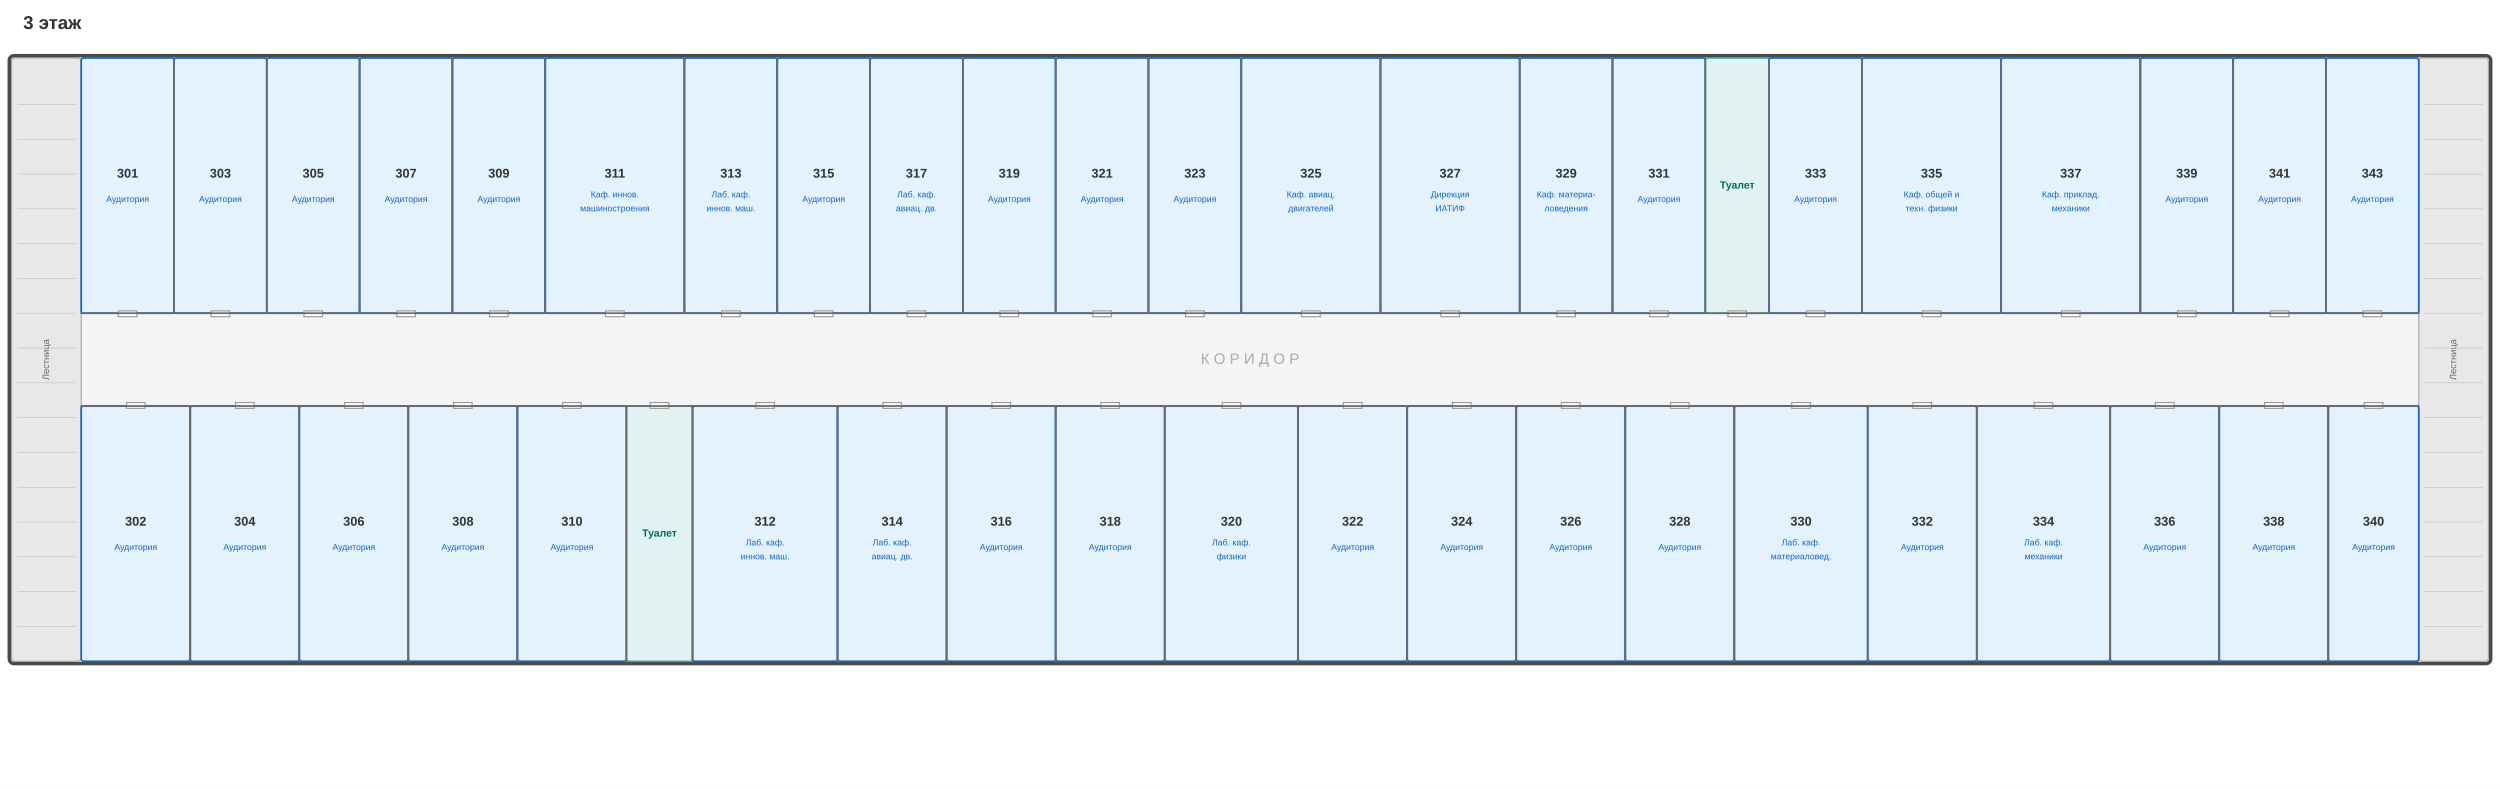
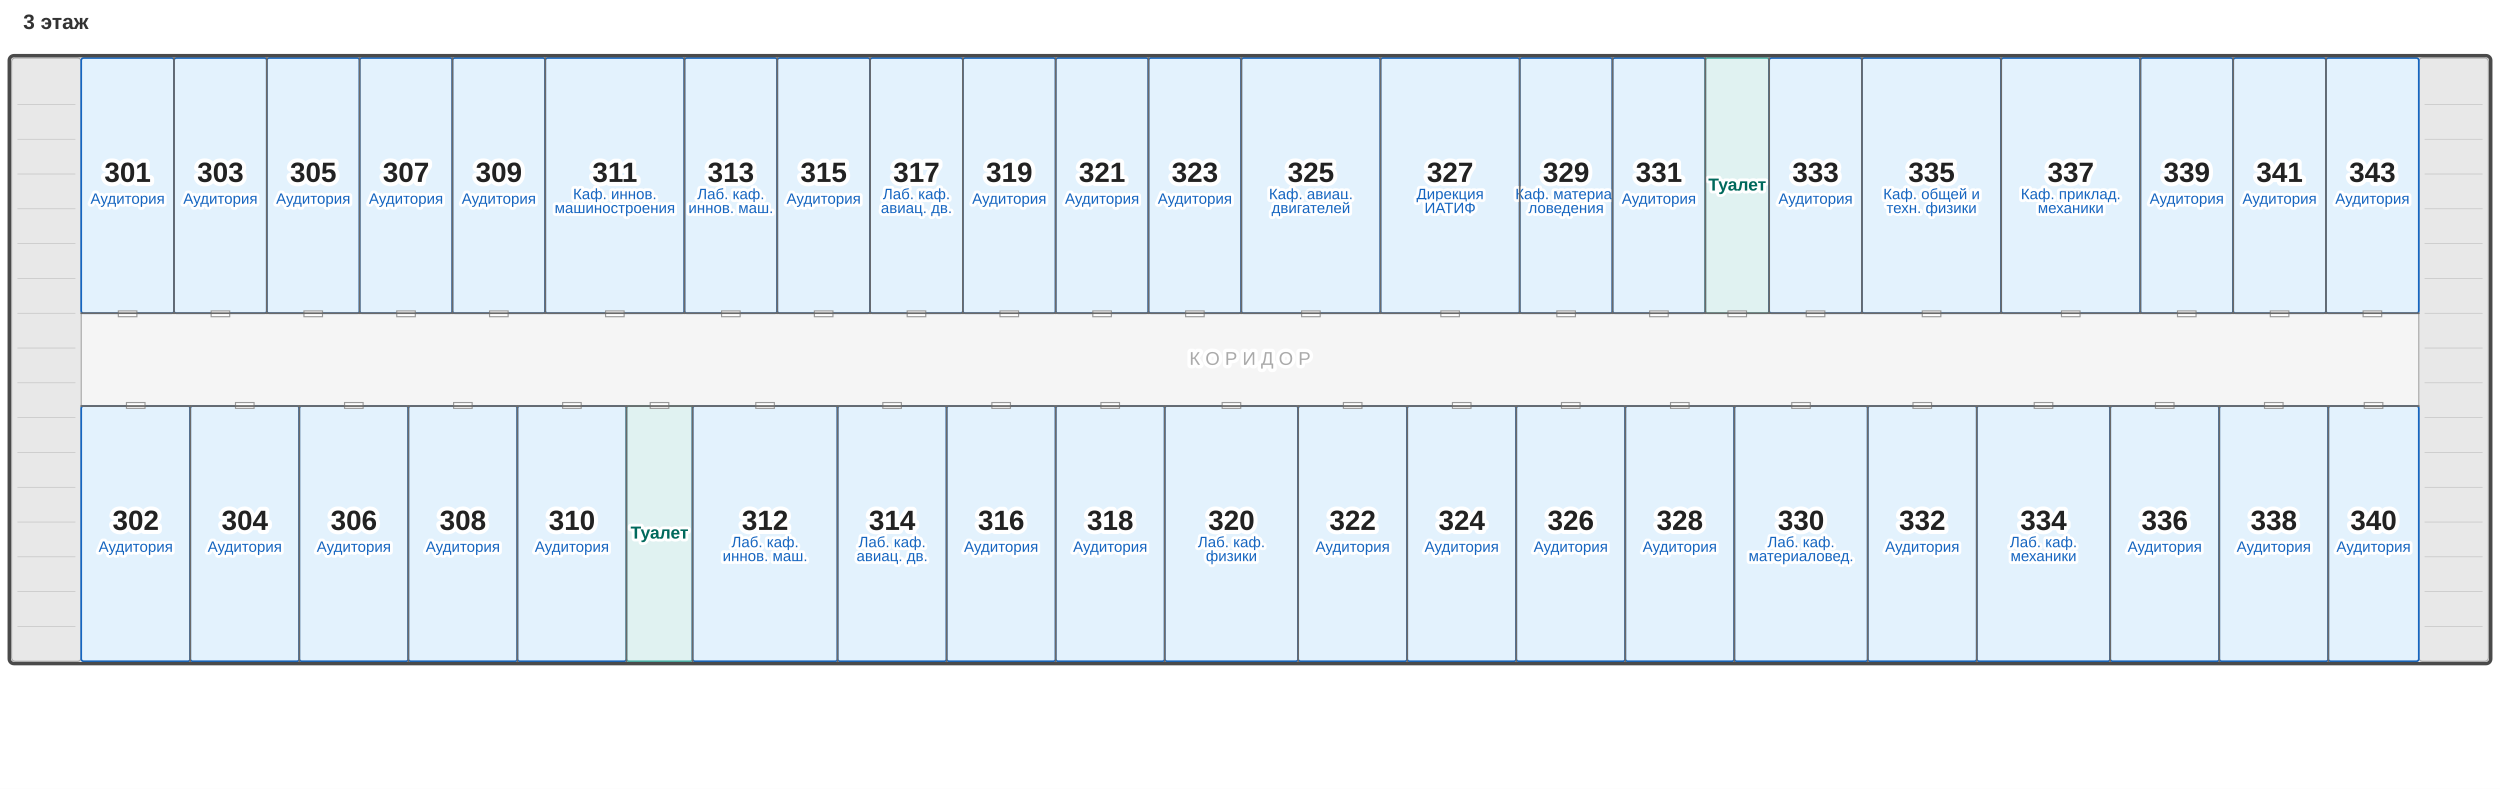
- <svg xmlns="http://www.w3.org/2000/svg" viewBox="0 0 2155 680" width="2155" height="680">
+ <svg xmlns="http://www.w3.org/2000/svg" viewBox="0 0 2155 680" preserveAspectRatio="xMidYMid meet">
  <defs>
    <style>
  .wall{fill:none;stroke:#4a4a4a;stroke-width:3;stroke-linecap:round}
  .inner-wall{fill:none;stroke:#6a6a6a;stroke-width:1.5;stroke-linecap:round}
  .room{fill:#F5F5F5;stroke:#BDBDBD;stroke-width:1;cursor:pointer;transition:fill .2s}
  .room:hover{fill:#EEEEEE}
  .room.active{fill:#E0E0E0;stroke:#757575;stroke-width:2}
  .corridor{fill:#f5f5f5;stroke:#ddd;stroke-width:1}
  .stairs{fill:#e8e8e8;stroke:#aaa;stroke-width:1}
  .toilet{fill:#E0F2F1;stroke:#4DB6AC;stroke-width:1.5;cursor:pointer;transition:fill .2s}
  .toilet:hover{fill:#B2DFDB}
  .toilet.active{fill:#80CBC4;stroke:#00897B;stroke-width:2}
  .special{fill:#FCE4EC;stroke:#F48FB1;stroke-width:1.5;cursor:pointer;transition:fill .2s}
  .special:hover{fill:#F8BBD0}
  .special.active{fill:#F48FB1;stroke:#C2185B;stroke-width:2}
  .service{fill:#fff3e0;stroke:#ffb74d;stroke-width:1}
-   .label{font-family:'Segoe UI',Arial,sans-serif;font-size:10px;fill:#333;text-anchor:middle;dominant-baseline:middle;pointer-events:none}
-   .room-num{font-family:'Segoe UI',Arial,sans-serif;font-size:11px;fill:#333;text-anchor:middle;dominant-baseline:middle;pointer-events:none;font-weight:700}
-   .dept-label{font-family:'Segoe UI',Arial,sans-serif;font-size:7.5px;fill:#555;text-anchor:middle;dominant-baseline:middle;pointer-events:none}
-   .floor-label{font-family:'Segoe UI',Arial,sans-serif;font-size:16px;fill:#333;font-weight:800}
+   .label{font-family:'Segoe UI',Arial,sans-serif;font-size:15px;fill:#333;text-anchor:middle;dominant-baseline:middle;pointer-events:none;paint-order:stroke;stroke:white;stroke-width:6px;stroke-linejoin:round}
+   .room-num{font-family:'Segoe UI',Arial,sans-serif;font-size:24px;fill:#222;text-anchor:middle;dominant-baseline:middle;pointer-events:none;font-weight:800;paint-order:stroke;stroke:white;stroke-width:7px;stroke-linejoin:round}
+   .dept-label{font-family:'Segoe UI',Arial,sans-serif;font-size:13px;fill:#444;text-anchor:middle;dominant-baseline:middle;pointer-events:none;paint-order:stroke;stroke:white;stroke-width:5px;stroke-linejoin:round}
+   .floor-label{font-family:'Segoe UI',Arial,sans-serif;font-size:18px;fill:#333;font-weight:800}
  .door{fill:#fff;stroke:#999;stroke-width:1}
  .atif-color{fill:#E3F2FD;stroke:#1565C0;stroke-width:1.5;cursor:pointer;transition:fill .2s}
  .atif-color:hover{fill:#BBDEFB}
  .atif-color.active{fill:#90CAF9;stroke:#1565C0;stroke-width:2}
  .itsu-color{fill:#E8F5E9;stroke:#2E7D32;stroke-width:1.5;cursor:pointer;transition:fill .2s}
  .itsu-color:hover{fill:#C8E6C9}
  .itsu-color.active{fill:#A5D6A7;stroke:#2E7D32;stroke-width:2}
  .ino-color{fill:#F3E5F5;stroke:#6A1B9A;stroke-width:1.5;cursor:pointer;transition:fill .2s}
  .ino-color:hover{fill:#E1BEE7}
  .ino-color.active{fill:#CE93D8;stroke:#6A1B9A;stroke-width:2}
  .lab-color{fill:#FFF8E1;stroke:#F9A825;stroke-width:1.5;cursor:pointer;transition:fill .2s}
  .lab-color:hover{fill:#FFECB3}
  .lab-color.active{fill:#FFD54F;stroke:#F9A825;stroke-width:2}
  .tech-color{fill:#ECEFF1;stroke:#546E7A;stroke-width:1.5;cursor:pointer;transition:fill .2s}
  .tech-color:hover{fill:#CFD8DC}
  .tech-color.active{fill:#B0BEC5;stroke:#546E7A;stroke-width:2}
+   
    </style>
  </defs>
  <rect width="2155" height="680" fill="white" />
  <text x="20" y="25" class="floor-label">3 этаж</text>
  <rect x="70" y="270" width="2015" height="80" class="corridor" rx="2" />
-   <text x="1077.5" y="310" class="label" style="font-size:13px;fill:#aaa">К О Р И Д О Р</text>
+   <text x="1077.5" y="310" class="label" style="font-size:16px;fill:#aaa">К О Р И Д О Р</text>
  <rect x="10" y="50" width="60" height="520" class="stairs" rx="3" />
-   <text x="40" y="310" class="label" style="font-size:8px;fill:#666" transform="rotate(-90,40,310)">Лестница</text>
+   <text x="40" y="310" class="label" style="font-size:14px;fill:#666;transform:rotate(-90deg);transform-origin:40px 310px;transform-box:view-box">Лестница</text>
  <line x1="15" y1="90" x2="65" y2="90" stroke="#bbb" stroke-width="0.5" />
  <line x1="15" y1="120" x2="65" y2="120" stroke="#bbb" stroke-width="0.5" />
  <line x1="15" y1="150" x2="65" y2="150" stroke="#bbb" stroke-width="0.5" />
  <line x1="15" y1="180" x2="65" y2="180" stroke="#bbb" stroke-width="0.5" />
  <line x1="15" y1="210" x2="65" y2="210" stroke="#bbb" stroke-width="0.5" />
  <line x1="15" y1="240" x2="65" y2="240" stroke="#bbb" stroke-width="0.5" />
  <line x1="15" y1="270" x2="65" y2="270" stroke="#bbb" stroke-width="0.5" />
  <line x1="15" y1="300" x2="65" y2="300" stroke="#bbb" stroke-width="0.5" />
  <line x1="15" y1="330" x2="65" y2="330" stroke="#bbb" stroke-width="0.5" />
  <line x1="15" y1="360" x2="65" y2="360" stroke="#bbb" stroke-width="0.5" />
  <line x1="15" y1="390" x2="65" y2="390" stroke="#bbb" stroke-width="0.5" />
  <line x1="15" y1="420" x2="65" y2="420" stroke="#bbb" stroke-width="0.5" />
  <line x1="15" y1="450" x2="65" y2="450" stroke="#bbb" stroke-width="0.5" />
  <line x1="15" y1="480" x2="65" y2="480" stroke="#bbb" stroke-width="0.5" />
  <line x1="15" y1="510" x2="65" y2="510" stroke="#bbb" stroke-width="0.5" />
  <line x1="15" y1="540" x2="65" y2="540" stroke="#bbb" stroke-width="0.5" />
  <rect x="2085" y="50" width="60" height="520" class="stairs" rx="3" />
-   <text x="2115" y="310" class="label" style="font-size:8px;fill:#666" transform="rotate(-90,2115,310)">Лестница</text>
+   <text x="2115" y="310" class="label" style="font-size:14px;fill:#666;transform:rotate(-90deg);transform-origin:2115px 310px;transform-box:view-box">Лестница</text>
  <line x1="2090" y1="90" x2="2140" y2="90" stroke="#bbb" stroke-width="0.5" />
  <line x1="2090" y1="120" x2="2140" y2="120" stroke="#bbb" stroke-width="0.5" />
  <line x1="2090" y1="150" x2="2140" y2="150" stroke="#bbb" stroke-width="0.5" />
  <line x1="2090" y1="180" x2="2140" y2="180" stroke="#bbb" stroke-width="0.5" />
  <line x1="2090" y1="210" x2="2140" y2="210" stroke="#bbb" stroke-width="0.5" />
  <line x1="2090" y1="240" x2="2140" y2="240" stroke="#bbb" stroke-width="0.5" />
  <line x1="2090" y1="270" x2="2140" y2="270" stroke="#bbb" stroke-width="0.5" />
  <line x1="2090" y1="300" x2="2140" y2="300" stroke="#bbb" stroke-width="0.5" />
  <line x1="2090" y1="330" x2="2140" y2="330" stroke="#bbb" stroke-width="0.5" />
  <line x1="2090" y1="360" x2="2140" y2="360" stroke="#bbb" stroke-width="0.5" />
  <line x1="2090" y1="390" x2="2140" y2="390" stroke="#bbb" stroke-width="0.5" />
  <line x1="2090" y1="420" x2="2140" y2="420" stroke="#bbb" stroke-width="0.5" />
  <line x1="2090" y1="450" x2="2140" y2="450" stroke="#bbb" stroke-width="0.5" />
  <line x1="2090" y1="480" x2="2140" y2="480" stroke="#bbb" stroke-width="0.5" />
  <line x1="2090" y1="510" x2="2140" y2="510" stroke="#bbb" stroke-width="0.5" />
  <line x1="2090" y1="540" x2="2140" y2="540" stroke="#bbb" stroke-width="0.5" />
  <rect x="70" y="50" width="80" height="220" class="room atif-color" data-room="301" data-type="atif" rx="2" />
  <text x="110" y="150" class="room-num">301</text>
-   <text x="110" y="172" class="dept-label" style="fill:#1565C0;font-size:7.5px">Аудитория</text>
+   <text x="110" y="172" class="dept-label" style="fill:#1565C0;font-size:13px">Аудитория</text>
  <rect x="102" y="268" width="16" height="5" class="door" />
  <rect x="150" y="50" width="80" height="220" class="room atif-color" data-room="303" data-type="atif" rx="2" />
  <text x="190" y="150" class="room-num">303</text>
-   <text x="190" y="172" class="dept-label" style="fill:#1565C0;font-size:7.5px">Аудитория</text>
+   <text x="190" y="172" class="dept-label" style="fill:#1565C0;font-size:13px">Аудитория</text>
  <rect x="182" y="268" width="16" height="5" class="door" />
  <rect x="230" y="50" width="80" height="220" class="room atif-color" data-room="305" data-type="atif" rx="2" />
  <text x="270" y="150" class="room-num">305</text>
-   <text x="270" y="172" class="dept-label" style="fill:#1565C0;font-size:7.5px">Аудитория</text>
+   <text x="270" y="172" class="dept-label" style="fill:#1565C0;font-size:13px">Аудитория</text>
  <rect x="262" y="268" width="16" height="5" class="door" />
  <rect x="310" y="50" width="80" height="220" class="room atif-color" data-room="307" data-type="atif" rx="2" />
  <text x="350" y="150" class="room-num">307</text>
-   <text x="350" y="172" class="dept-label" style="fill:#1565C0;font-size:7.5px">Аудитория</text>
+   <text x="350" y="172" class="dept-label" style="fill:#1565C0;font-size:13px">Аудитория</text>
  <rect x="342" y="268" width="16" height="5" class="door" />
  <rect x="390" y="50" width="80" height="220" class="room atif-color" data-room="309" data-type="atif" rx="2" />
  <text x="430" y="150" class="room-num">309</text>
-   <text x="430" y="172" class="dept-label" style="fill:#1565C0;font-size:7.5px">Аудитория</text>
+   <text x="430" y="172" class="dept-label" style="fill:#1565C0;font-size:13px">Аудитория</text>
  <rect x="422" y="268" width="16" height="5" class="door" />
  <rect x="470" y="50" width="120" height="220" class="room atif-color" data-room="311" data-type="atif" rx="2" />
  <text x="530" y="150" class="room-num">311</text>
-   <text x="530" y="168" class="dept-label" style="fill:#1565C0;font-size:7.5px">Каф. иннов.</text>
-   <text x="530" y="180" class="dept-label" style="fill:#1565C0;font-size:7.5px">машиностроения</text>
+   <text x="530" y="168" class="dept-label" style="fill:#1565C0;font-size:13px">Каф. иннов.</text>
+   <text x="530" y="180" class="dept-label" style="fill:#1565C0;font-size:13px">машиностроения</text>
  <rect x="522" y="268" width="16" height="5" class="door" />
  <rect x="590" y="50" width="80" height="220" class="room atif-color" data-room="313" data-type="atif" rx="2" />
  <text x="630" y="150" class="room-num">313</text>
-   <text x="630" y="168" class="dept-label" style="fill:#1565C0;font-size:7.5px">Лаб. каф.</text>
-   <text x="630" y="180" class="dept-label" style="fill:#1565C0;font-size:7.5px">иннов. маш.</text>
+   <text x="630" y="168" class="dept-label" style="fill:#1565C0;font-size:13px">Лаб. каф.</text>
+   <text x="630" y="180" class="dept-label" style="fill:#1565C0;font-size:13px">иннов. маш.</text>
  <rect x="622" y="268" width="16" height="5" class="door" />
  <rect x="670" y="50" width="80" height="220" class="room atif-color" data-room="315" data-type="atif" rx="2" />
  <text x="710" y="150" class="room-num">315</text>
-   <text x="710" y="172" class="dept-label" style="fill:#1565C0;font-size:7.5px">Аудитория</text>
+   <text x="710" y="172" class="dept-label" style="fill:#1565C0;font-size:13px">Аудитория</text>
  <rect x="702" y="268" width="16" height="5" class="door" />
  <rect x="750" y="50" width="80" height="220" class="room atif-color" data-room="317" data-type="atif" rx="2" />
  <text x="790" y="150" class="room-num">317</text>
-   <text x="790" y="168" class="dept-label" style="fill:#1565C0;font-size:7.5px">Лаб. каф.</text>
-   <text x="790" y="180" class="dept-label" style="fill:#1565C0;font-size:7.5px">авиац. дв.</text>
+   <text x="790" y="168" class="dept-label" style="fill:#1565C0;font-size:13px">Лаб. каф.</text>
+   <text x="790" y="180" class="dept-label" style="fill:#1565C0;font-size:13px">авиац. дв.</text>
  <rect x="782" y="268" width="16" height="5" class="door" />
  <rect x="830" y="50" width="80" height="220" class="room atif-color" data-room="319" data-type="atif" rx="2" />
  <text x="870" y="150" class="room-num">319</text>
-   <text x="870" y="172" class="dept-label" style="fill:#1565C0;font-size:7.5px">Аудитория</text>
+   <text x="870" y="172" class="dept-label" style="fill:#1565C0;font-size:13px">Аудитория</text>
  <rect x="862" y="268" width="16" height="5" class="door" />
  <rect x="910" y="50" width="80" height="220" class="room atif-color" data-room="321" data-type="atif" rx="2" />
  <text x="950" y="150" class="room-num">321</text>
-   <text x="950" y="172" class="dept-label" style="fill:#1565C0;font-size:7.5px">Аудитория</text>
+   <text x="950" y="172" class="dept-label" style="fill:#1565C0;font-size:13px">Аудитория</text>
  <rect x="942" y="268" width="16" height="5" class="door" />
  <rect x="990" y="50" width="80" height="220" class="room atif-color" data-room="323" data-type="atif" rx="2" />
  <text x="1030" y="150" class="room-num">323</text>
-   <text x="1030" y="172" class="dept-label" style="fill:#1565C0;font-size:7.5px">Аудитория</text>
+   <text x="1030" y="172" class="dept-label" style="fill:#1565C0;font-size:13px">Аудитория</text>
  <rect x="1022" y="268" width="16" height="5" class="door" />
  <rect x="1070" y="50" width="120" height="220" class="room atif-color" data-room="325" data-type="atif" rx="2" />
  <text x="1130" y="150" class="room-num">325</text>
-   <text x="1130" y="168" class="dept-label" style="fill:#1565C0;font-size:7.5px">Каф. авиац.</text>
-   <text x="1130" y="180" class="dept-label" style="fill:#1565C0;font-size:7.5px">двигателей</text>
+   <text x="1130" y="168" class="dept-label" style="fill:#1565C0;font-size:13px">Каф. авиац.</text>
+   <text x="1130" y="180" class="dept-label" style="fill:#1565C0;font-size:13px">двигателей</text>
  <rect x="1122" y="268" width="16" height="5" class="door" />
  <rect x="1190" y="50" width="120" height="220" class="room atif-color" data-room="327" data-type="atif" rx="2" />
  <text x="1250" y="150" class="room-num">327</text>
-   <text x="1250" y="168" class="dept-label" style="fill:#1565C0;font-size:7.5px">Дирекция</text>
-   <text x="1250" y="180" class="dept-label" style="fill:#1565C0;font-size:7.5px">ИАТИФ</text>
+   <text x="1250" y="168" class="dept-label" style="fill:#1565C0;font-size:13px">Дирекция</text>
+   <text x="1250" y="180" class="dept-label" style="fill:#1565C0;font-size:13px">ИАТИФ</text>
  <rect x="1242" y="268" width="16" height="5" class="door" />
  <rect x="1310" y="50" width="80" height="220" class="room atif-color" data-room="329" data-type="atif" rx="2" />
  <text x="1350" y="150" class="room-num">329</text>
-   <text x="1350" y="168" class="dept-label" style="fill:#1565C0;font-size:7.5px">Каф. материа-</text>
-   <text x="1350" y="180" class="dept-label" style="fill:#1565C0;font-size:7.5px">ловедения</text>
+   <text x="1350" y="168" class="dept-label" style="fill:#1565C0;font-size:13px">Каф. материа-</text>
+   <text x="1350" y="180" class="dept-label" style="fill:#1565C0;font-size:13px">ловедения</text>
  <rect x="1342" y="268" width="16" height="5" class="door" />
  <rect x="1390" y="50" width="80" height="220" class="room atif-color" data-room="331" data-type="atif" rx="2" />
  <text x="1430" y="150" class="room-num">331</text>
-   <text x="1430" y="172" class="dept-label" style="fill:#1565C0;font-size:7.5px">Аудитория</text>
+   <text x="1430" y="172" class="dept-label" style="fill:#1565C0;font-size:13px">Аудитория</text>
  <rect x="1422" y="268" width="16" height="5" class="door" />
  <rect x="1470" y="50" width="55" height="220" class="toilet" data-type="toilet" rx="2" />
-   <text x="1497.5" y="160" class="dept-label" style="fill:#00695C;font-size:9px;font-weight:600">Туалет</text>
+   <text x="1497.5" y="160" class="dept-label" style="fill:#00695C;font-size:15px;font-weight:600">Туалет</text>
  <rect x="1489.5" y="268" width="16" height="5" class="door" />
  <rect x="1525" y="50" width="80" height="220" class="room atif-color" data-room="333" data-type="atif" rx="2" />
  <text x="1565" y="150" class="room-num">333</text>
-   <text x="1565" y="172" class="dept-label" style="fill:#1565C0;font-size:7.5px">Аудитория</text>
+   <text x="1565" y="172" class="dept-label" style="fill:#1565C0;font-size:13px">Аудитория</text>
  <rect x="1557" y="268" width="16" height="5" class="door" />
  <rect x="1605" y="50" width="120" height="220" class="room atif-color" data-room="335" data-type="atif" rx="2" />
  <text x="1665" y="150" class="room-num">335</text>
-   <text x="1665" y="168" class="dept-label" style="fill:#1565C0;font-size:7.5px">Каф. общей и</text>
-   <text x="1665" y="180" class="dept-label" style="fill:#1565C0;font-size:7.5px">техн. физики</text>
+   <text x="1665" y="168" class="dept-label" style="fill:#1565C0;font-size:13px">Каф. общей и</text>
+   <text x="1665" y="180" class="dept-label" style="fill:#1565C0;font-size:13px">техн. физики</text>
  <rect x="1657" y="268" width="16" height="5" class="door" />
  <rect x="1725" y="50" width="120" height="220" class="room atif-color" data-room="337" data-type="atif" rx="2" />
  <text x="1785" y="150" class="room-num">337</text>
-   <text x="1785" y="168" class="dept-label" style="fill:#1565C0;font-size:7.5px">Каф. приклад.</text>
-   <text x="1785" y="180" class="dept-label" style="fill:#1565C0;font-size:7.5px">механики</text>
+   <text x="1785" y="168" class="dept-label" style="fill:#1565C0;font-size:13px">Каф. приклад.</text>
+   <text x="1785" y="180" class="dept-label" style="fill:#1565C0;font-size:13px">механики</text>
  <rect x="1777" y="268" width="16" height="5" class="door" />
  <rect x="1845" y="50" width="80" height="220" class="room atif-color" data-room="339" data-type="atif" rx="2" />
  <text x="1885" y="150" class="room-num">339</text>
-   <text x="1885" y="172" class="dept-label" style="fill:#1565C0;font-size:7.5px">Аудитория</text>
+   <text x="1885" y="172" class="dept-label" style="fill:#1565C0;font-size:13px">Аудитория</text>
  <rect x="1877" y="268" width="16" height="5" class="door" />
  <rect x="1925" y="50" width="80" height="220" class="room atif-color" data-room="341" data-type="atif" rx="2" />
  <text x="1965" y="150" class="room-num">341</text>
-   <text x="1965" y="172" class="dept-label" style="fill:#1565C0;font-size:7.5px">Аудитория</text>
+   <text x="1965" y="172" class="dept-label" style="fill:#1565C0;font-size:13px">Аудитория</text>
  <rect x="1957" y="268" width="16" height="5" class="door" />
  <rect x="2005" y="50" width="80" height="220" class="room atif-color" data-room="343" data-type="atif" rx="2" />
  <text x="2045" y="150" class="room-num">343</text>
-   <text x="2045" y="172" class="dept-label" style="fill:#1565C0;font-size:7.5px">Аудитория</text>
+   <text x="2045" y="172" class="dept-label" style="fill:#1565C0;font-size:13px">Аудитория</text>
  <rect x="2037" y="268" width="16" height="5" class="door" />
  <rect x="70" y="350" width="94" height="220" class="room atif-color" data-room="302" data-type="atif" rx="2" />
  <text x="117" y="450" class="room-num">302</text>
-   <text x="117" y="472" class="dept-label" style="fill:#1565C0;font-size:7.5px">Аудитория</text>
+   <text x="117" y="472" class="dept-label" style="fill:#1565C0;font-size:13px">Аудитория</text>
  <rect x="109" y="347" width="16" height="5" class="door" />
  <rect x="164" y="350" width="94" height="220" class="room atif-color" data-room="304" data-type="atif" rx="2" />
  <text x="211" y="450" class="room-num">304</text>
-   <text x="211" y="472" class="dept-label" style="fill:#1565C0;font-size:7.5px">Аудитория</text>
+   <text x="211" y="472" class="dept-label" style="fill:#1565C0;font-size:13px">Аудитория</text>
  <rect x="203" y="347" width="16" height="5" class="door" />
  <rect x="258" y="350" width="94" height="220" class="room atif-color" data-room="306" data-type="atif" rx="2" />
  <text x="305" y="450" class="room-num">306</text>
-   <text x="305" y="472" class="dept-label" style="fill:#1565C0;font-size:7.5px">Аудитория</text>
+   <text x="305" y="472" class="dept-label" style="fill:#1565C0;font-size:13px">Аудитория</text>
  <rect x="297" y="347" width="16" height="5" class="door" />
  <rect x="352" y="350" width="94" height="220" class="room atif-color" data-room="308" data-type="atif" rx="2" />
  <text x="399" y="450" class="room-num">308</text>
-   <text x="399" y="472" class="dept-label" style="fill:#1565C0;font-size:7.5px">Аудитория</text>
+   <text x="399" y="472" class="dept-label" style="fill:#1565C0;font-size:13px">Аудитория</text>
  <rect x="391" y="347" width="16" height="5" class="door" />
  <rect x="446" y="350" width="94" height="220" class="room atif-color" data-room="310" data-type="atif" rx="2" />
  <text x="493" y="450" class="room-num">310</text>
-   <text x="493" y="472" class="dept-label" style="fill:#1565C0;font-size:7.5px">Аудитория</text>
+   <text x="493" y="472" class="dept-label" style="fill:#1565C0;font-size:13px">Аудитория</text>
  <rect x="485" y="347" width="16" height="5" class="door" />
  <rect x="540" y="350" width="57" height="220" class="toilet" data-type="toilet" rx="2" />
-   <text x="568.5" y="460" class="dept-label" style="fill:#00695C;font-size:9px;font-weight:600">Туалет</text>
+   <text x="568.5" y="460" class="dept-label" style="fill:#00695C;font-size:15px;font-weight:600">Туалет</text>
  <rect x="560.5" y="347" width="16" height="5" class="door" />
  <rect x="597" y="350" width="125" height="220" class="room atif-color" data-room="312" data-type="atif" rx="2" />
  <text x="659.5" y="450" class="room-num">312</text>
-   <text x="659.5" y="468" class="dept-label" style="fill:#1565C0;font-size:7.5px">Лаб. каф.</text>
-   <text x="659.5" y="480" class="dept-label" style="fill:#1565C0;font-size:7.5px">иннов. маш.</text>
+   <text x="659.5" y="468" class="dept-label" style="fill:#1565C0;font-size:13px">Лаб. каф.</text>
+   <text x="659.5" y="480" class="dept-label" style="fill:#1565C0;font-size:13px">иннов. маш.</text>
  <rect x="651.5" y="347" width="16" height="5" class="door" />
  <rect x="722" y="350" width="94" height="220" class="room atif-color" data-room="314" data-type="atif" rx="2" />
  <text x="769" y="450" class="room-num">314</text>
-   <text x="769" y="468" class="dept-label" style="fill:#1565C0;font-size:7.5px">Лаб. каф.</text>
-   <text x="769" y="480" class="dept-label" style="fill:#1565C0;font-size:7.5px">авиац. дв.</text>
+   <text x="769" y="468" class="dept-label" style="fill:#1565C0;font-size:13px">Лаб. каф.</text>
+   <text x="769" y="480" class="dept-label" style="fill:#1565C0;font-size:13px">авиац. дв.</text>
  <rect x="761" y="347" width="16" height="5" class="door" />
  <rect x="816" y="350" width="94" height="220" class="room atif-color" data-room="316" data-type="atif" rx="2" />
  <text x="863" y="450" class="room-num">316</text>
-   <text x="863" y="472" class="dept-label" style="fill:#1565C0;font-size:7.5px">Аудитория</text>
+   <text x="863" y="472" class="dept-label" style="fill:#1565C0;font-size:13px">Аудитория</text>
  <rect x="855" y="347" width="16" height="5" class="door" />
  <rect x="910" y="350" width="94" height="220" class="room atif-color" data-room="318" data-type="atif" rx="2" />
  <text x="957" y="450" class="room-num">318</text>
-   <text x="957" y="472" class="dept-label" style="fill:#1565C0;font-size:7.5px">Аудитория</text>
+   <text x="957" y="472" class="dept-label" style="fill:#1565C0;font-size:13px">Аудитория</text>
  <rect x="949" y="347" width="16" height="5" class="door" />
  <rect x="1004" y="350" width="115" height="220" class="room atif-color" data-room="320" data-type="atif" rx="2" />
  <text x="1061.5" y="450" class="room-num">320</text>
-   <text x="1061.5" y="468" class="dept-label" style="fill:#1565C0;font-size:7.5px">Лаб. каф.</text>
-   <text x="1061.5" y="480" class="dept-label" style="fill:#1565C0;font-size:7.5px">физики</text>
+   <text x="1061.5" y="468" class="dept-label" style="fill:#1565C0;font-size:13px">Лаб. каф.</text>
+   <text x="1061.5" y="480" class="dept-label" style="fill:#1565C0;font-size:13px">физики</text>
  <rect x="1053.5" y="347" width="16" height="5" class="door" />
  <rect x="1119" y="350" width="94" height="220" class="room atif-color" data-room="322" data-type="atif" rx="2" />
  <text x="1166" y="450" class="room-num">322</text>
-   <text x="1166" y="472" class="dept-label" style="fill:#1565C0;font-size:7.5px">Аудитория</text>
+   <text x="1166" y="472" class="dept-label" style="fill:#1565C0;font-size:13px">Аудитория</text>
  <rect x="1158" y="347" width="16" height="5" class="door" />
  <rect x="1213" y="350" width="94" height="220" class="room atif-color" data-room="324" data-type="atif" rx="2" />
  <text x="1260" y="450" class="room-num">324</text>
-   <text x="1260" y="472" class="dept-label" style="fill:#1565C0;font-size:7.5px">Аудитория</text>
+   <text x="1260" y="472" class="dept-label" style="fill:#1565C0;font-size:13px">Аудитория</text>
  <rect x="1252" y="347" width="16" height="5" class="door" />
  <rect x="1307" y="350" width="94" height="220" class="room atif-color" data-room="326" data-type="atif" rx="2" />
  <text x="1354" y="450" class="room-num">326</text>
-   <text x="1354" y="472" class="dept-label" style="fill:#1565C0;font-size:7.5px">Аудитория</text>
+   <text x="1354" y="472" class="dept-label" style="fill:#1565C0;font-size:13px">Аудитория</text>
  <rect x="1346" y="347" width="16" height="5" class="door" />
  <rect x="1401" y="350" width="94" height="220" class="room atif-color" data-room="328" data-type="atif" rx="2" />
  <text x="1448" y="450" class="room-num">328</text>
-   <text x="1448" y="472" class="dept-label" style="fill:#1565C0;font-size:7.5px">Аудитория</text>
+   <text x="1448" y="472" class="dept-label" style="fill:#1565C0;font-size:13px">Аудитория</text>
  <rect x="1440" y="347" width="16" height="5" class="door" />
  <rect x="1495" y="350" width="115" height="220" class="room atif-color" data-room="330" data-type="atif" rx="2" />
  <text x="1552.5" y="450" class="room-num">330</text>
-   <text x="1552.5" y="468" class="dept-label" style="fill:#1565C0;font-size:7.5px">Лаб. каф.</text>
-   <text x="1552.5" y="480" class="dept-label" style="fill:#1565C0;font-size:7.5px">материаловед.</text>
+   <text x="1552.5" y="468" class="dept-label" style="fill:#1565C0;font-size:13px">Лаб. каф.</text>
+   <text x="1552.5" y="480" class="dept-label" style="fill:#1565C0;font-size:13px">материаловед.</text>
  <rect x="1544.5" y="347" width="16" height="5" class="door" />
  <rect x="1610" y="350" width="94" height="220" class="room atif-color" data-room="332" data-type="atif" rx="2" />
  <text x="1657" y="450" class="room-num">332</text>
-   <text x="1657" y="472" class="dept-label" style="fill:#1565C0;font-size:7.5px">Аудитория</text>
+   <text x="1657" y="472" class="dept-label" style="fill:#1565C0;font-size:13px">Аудитория</text>
  <rect x="1649" y="347" width="16" height="5" class="door" />
  <rect x="1704" y="350" width="115" height="220" class="room atif-color" data-room="334" data-type="atif" rx="2" />
  <text x="1761.5" y="450" class="room-num">334</text>
-   <text x="1761.5" y="468" class="dept-label" style="fill:#1565C0;font-size:7.5px">Лаб. каф.</text>
-   <text x="1761.5" y="480" class="dept-label" style="fill:#1565C0;font-size:7.5px">механики</text>
+   <text x="1761.5" y="468" class="dept-label" style="fill:#1565C0;font-size:13px">Лаб. каф.</text>
+   <text x="1761.5" y="480" class="dept-label" style="fill:#1565C0;font-size:13px">механики</text>
  <rect x="1753.5" y="347" width="16" height="5" class="door" />
  <rect x="1819" y="350" width="94" height="220" class="room atif-color" data-room="336" data-type="atif" rx="2" />
  <text x="1866" y="450" class="room-num">336</text>
-   <text x="1866" y="472" class="dept-label" style="fill:#1565C0;font-size:7.5px">Аудитория</text>
+   <text x="1866" y="472" class="dept-label" style="fill:#1565C0;font-size:13px">Аудитория</text>
  <rect x="1858" y="347" width="16" height="5" class="door" />
  <rect x="1913" y="350" width="94" height="220" class="room atif-color" data-room="338" data-type="atif" rx="2" />
  <text x="1960" y="450" class="room-num">338</text>
-   <text x="1960" y="472" class="dept-label" style="fill:#1565C0;font-size:7.5px">Аудитория</text>
+   <text x="1960" y="472" class="dept-label" style="fill:#1565C0;font-size:13px">Аудитория</text>
  <rect x="1952" y="347" width="16" height="5" class="door" />
  <rect x="2007" y="350" width="78" height="220" class="room atif-color" data-room="340" data-type="atif" rx="2" />
  <text x="2046" y="450" class="room-num">340</text>
-   <text x="2046" y="472" class="dept-label" style="fill:#1565C0;font-size:7.5px">Аудитория</text>
+   <text x="2046" y="472" class="dept-label" style="fill:#1565C0;font-size:13px">Аудитория</text>
  <rect x="2038" y="347" width="16" height="5" class="door" />
  <rect x="8" y="48" width="2139" height="524" class="wall" rx="4" />
  <line x1="70" y1="270" x2="2085" y2="270" class="inner-wall" />
  <line x1="70" y1="350" x2="2085" y2="350" class="inner-wall" />
  <line x1="150" y1="50" x2="150" y2="270" class="inner-wall" />
  <line x1="230" y1="50" x2="230" y2="270" class="inner-wall" />
  <line x1="310" y1="50" x2="310" y2="270" class="inner-wall" />
  <line x1="390" y1="50" x2="390" y2="270" class="inner-wall" />
  <line x1="470" y1="50" x2="470" y2="270" class="inner-wall" />
  <line x1="590" y1="50" x2="590" y2="270" class="inner-wall" />
  <line x1="670" y1="50" x2="670" y2="270" class="inner-wall" />
  <line x1="750" y1="50" x2="750" y2="270" class="inner-wall" />
  <line x1="830" y1="50" x2="830" y2="270" class="inner-wall" />
  <line x1="910" y1="50" x2="910" y2="270" class="inner-wall" />
  <line x1="990" y1="50" x2="990" y2="270" class="inner-wall" />
  <line x1="1070" y1="50" x2="1070" y2="270" class="inner-wall" />
  <line x1="1190" y1="50" x2="1190" y2="270" class="inner-wall" />
  <line x1="1310" y1="50" x2="1310" y2="270" class="inner-wall" />
  <line x1="1390" y1="50" x2="1390" y2="270" class="inner-wall" />
  <line x1="1470" y1="50" x2="1470" y2="270" class="inner-wall" />
  <line x1="1525" y1="50" x2="1525" y2="270" class="inner-wall" />
  <line x1="1605" y1="50" x2="1605" y2="270" class="inner-wall" />
  <line x1="1725" y1="50" x2="1725" y2="270" class="inner-wall" />
  <line x1="1845" y1="50" x2="1845" y2="270" class="inner-wall" />
  <line x1="1925" y1="50" x2="1925" y2="270" class="inner-wall" />
  <line x1="2005" y1="50" x2="2005" y2="270" class="inner-wall" />
  <line x1="164" y1="350" x2="164" y2="570" class="inner-wall" />
  <line x1="258" y1="350" x2="258" y2="570" class="inner-wall" />
  <line x1="352" y1="350" x2="352" y2="570" class="inner-wall" />
  <line x1="446" y1="350" x2="446" y2="570" class="inner-wall" />
  <line x1="540" y1="350" x2="540" y2="570" class="inner-wall" />
  <line x1="597" y1="350" x2="597" y2="570" class="inner-wall" />
  <line x1="722" y1="350" x2="722" y2="570" class="inner-wall" />
  <line x1="816" y1="350" x2="816" y2="570" class="inner-wall" />
  <line x1="910" y1="350" x2="910" y2="570" class="inner-wall" />
  <line x1="1004" y1="350" x2="1004" y2="570" class="inner-wall" />
  <line x1="1119" y1="350" x2="1119" y2="570" class="inner-wall" />
  <line x1="1213" y1="350" x2="1213" y2="570" class="inner-wall" />
  <line x1="1307" y1="350" x2="1307" y2="570" class="inner-wall" />
  <line x1="1401" y1="350" x2="1401" y2="570" class="inner-wall" />
  <line x1="1495" y1="350" x2="1495" y2="570" class="inner-wall" />
  <line x1="1610" y1="350" x2="1610" y2="570" class="inner-wall" />
  <line x1="1704" y1="350" x2="1704" y2="570" class="inner-wall" />
  <line x1="1819" y1="350" x2="1819" y2="570" class="inner-wall" />
  <line x1="1913" y1="350" x2="1913" y2="570" class="inner-wall" />
  <line x1="2007" y1="350" x2="2007" y2="570" class="inner-wall" />
</svg>
